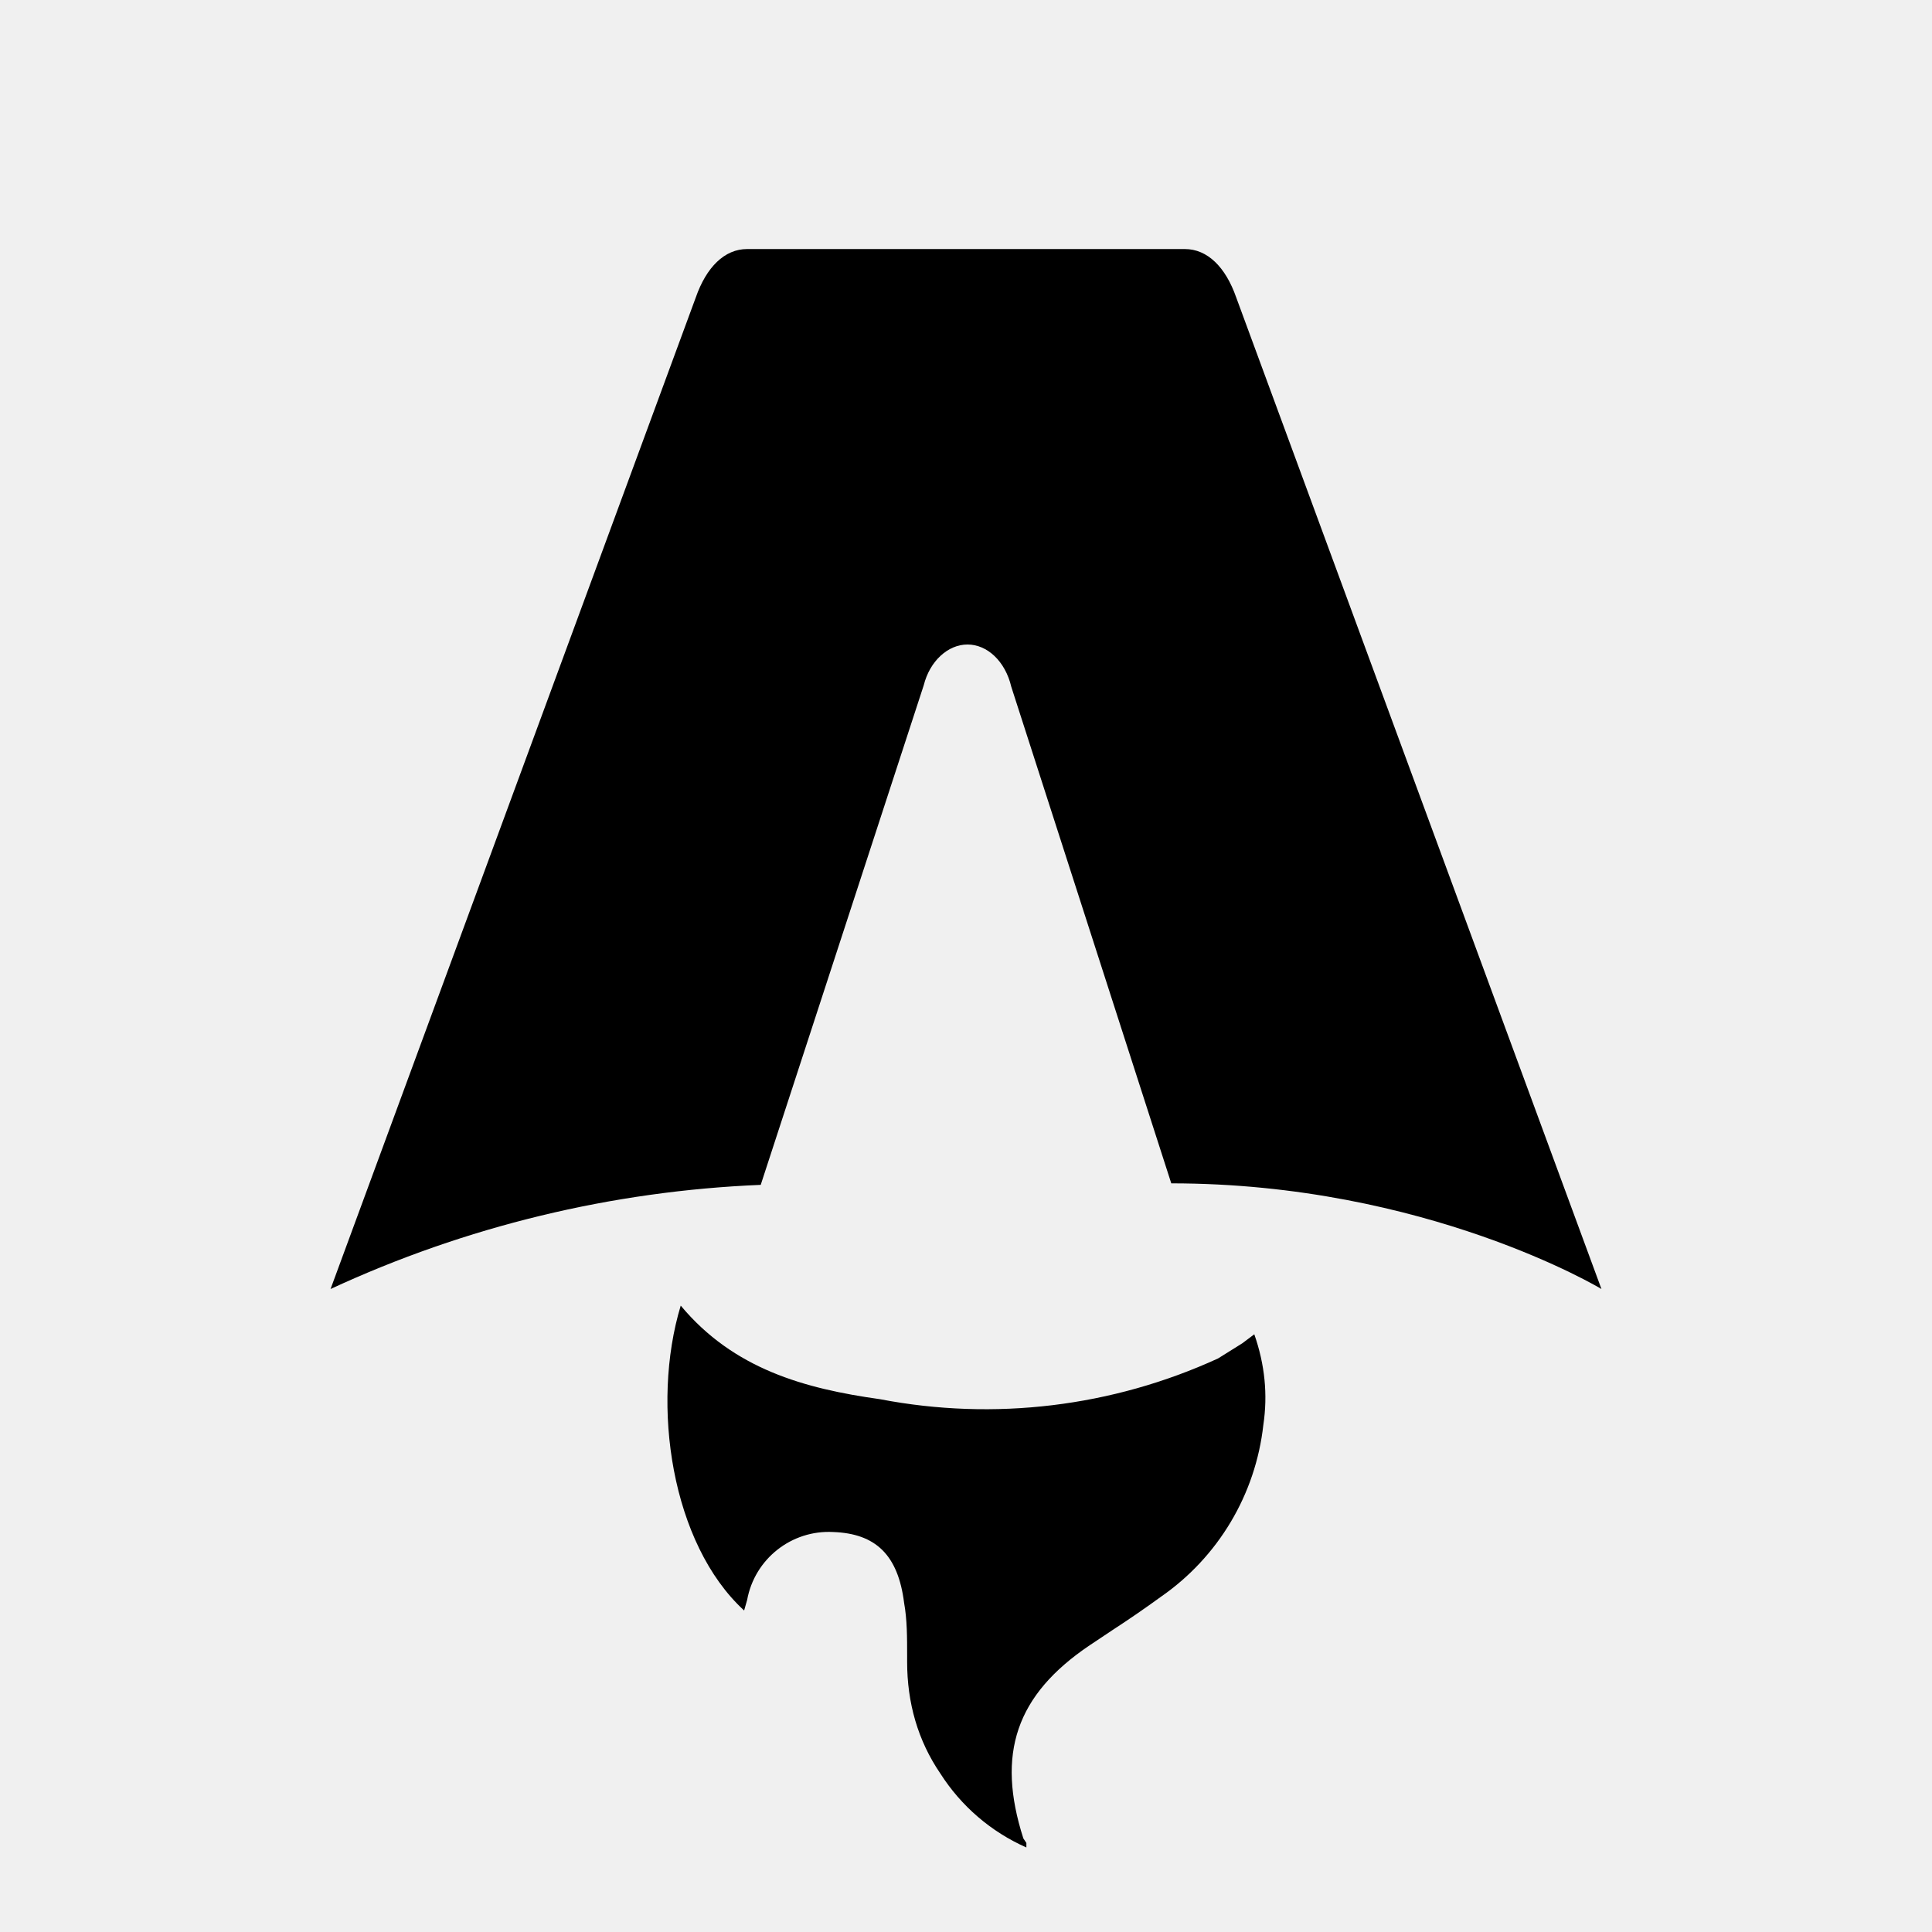
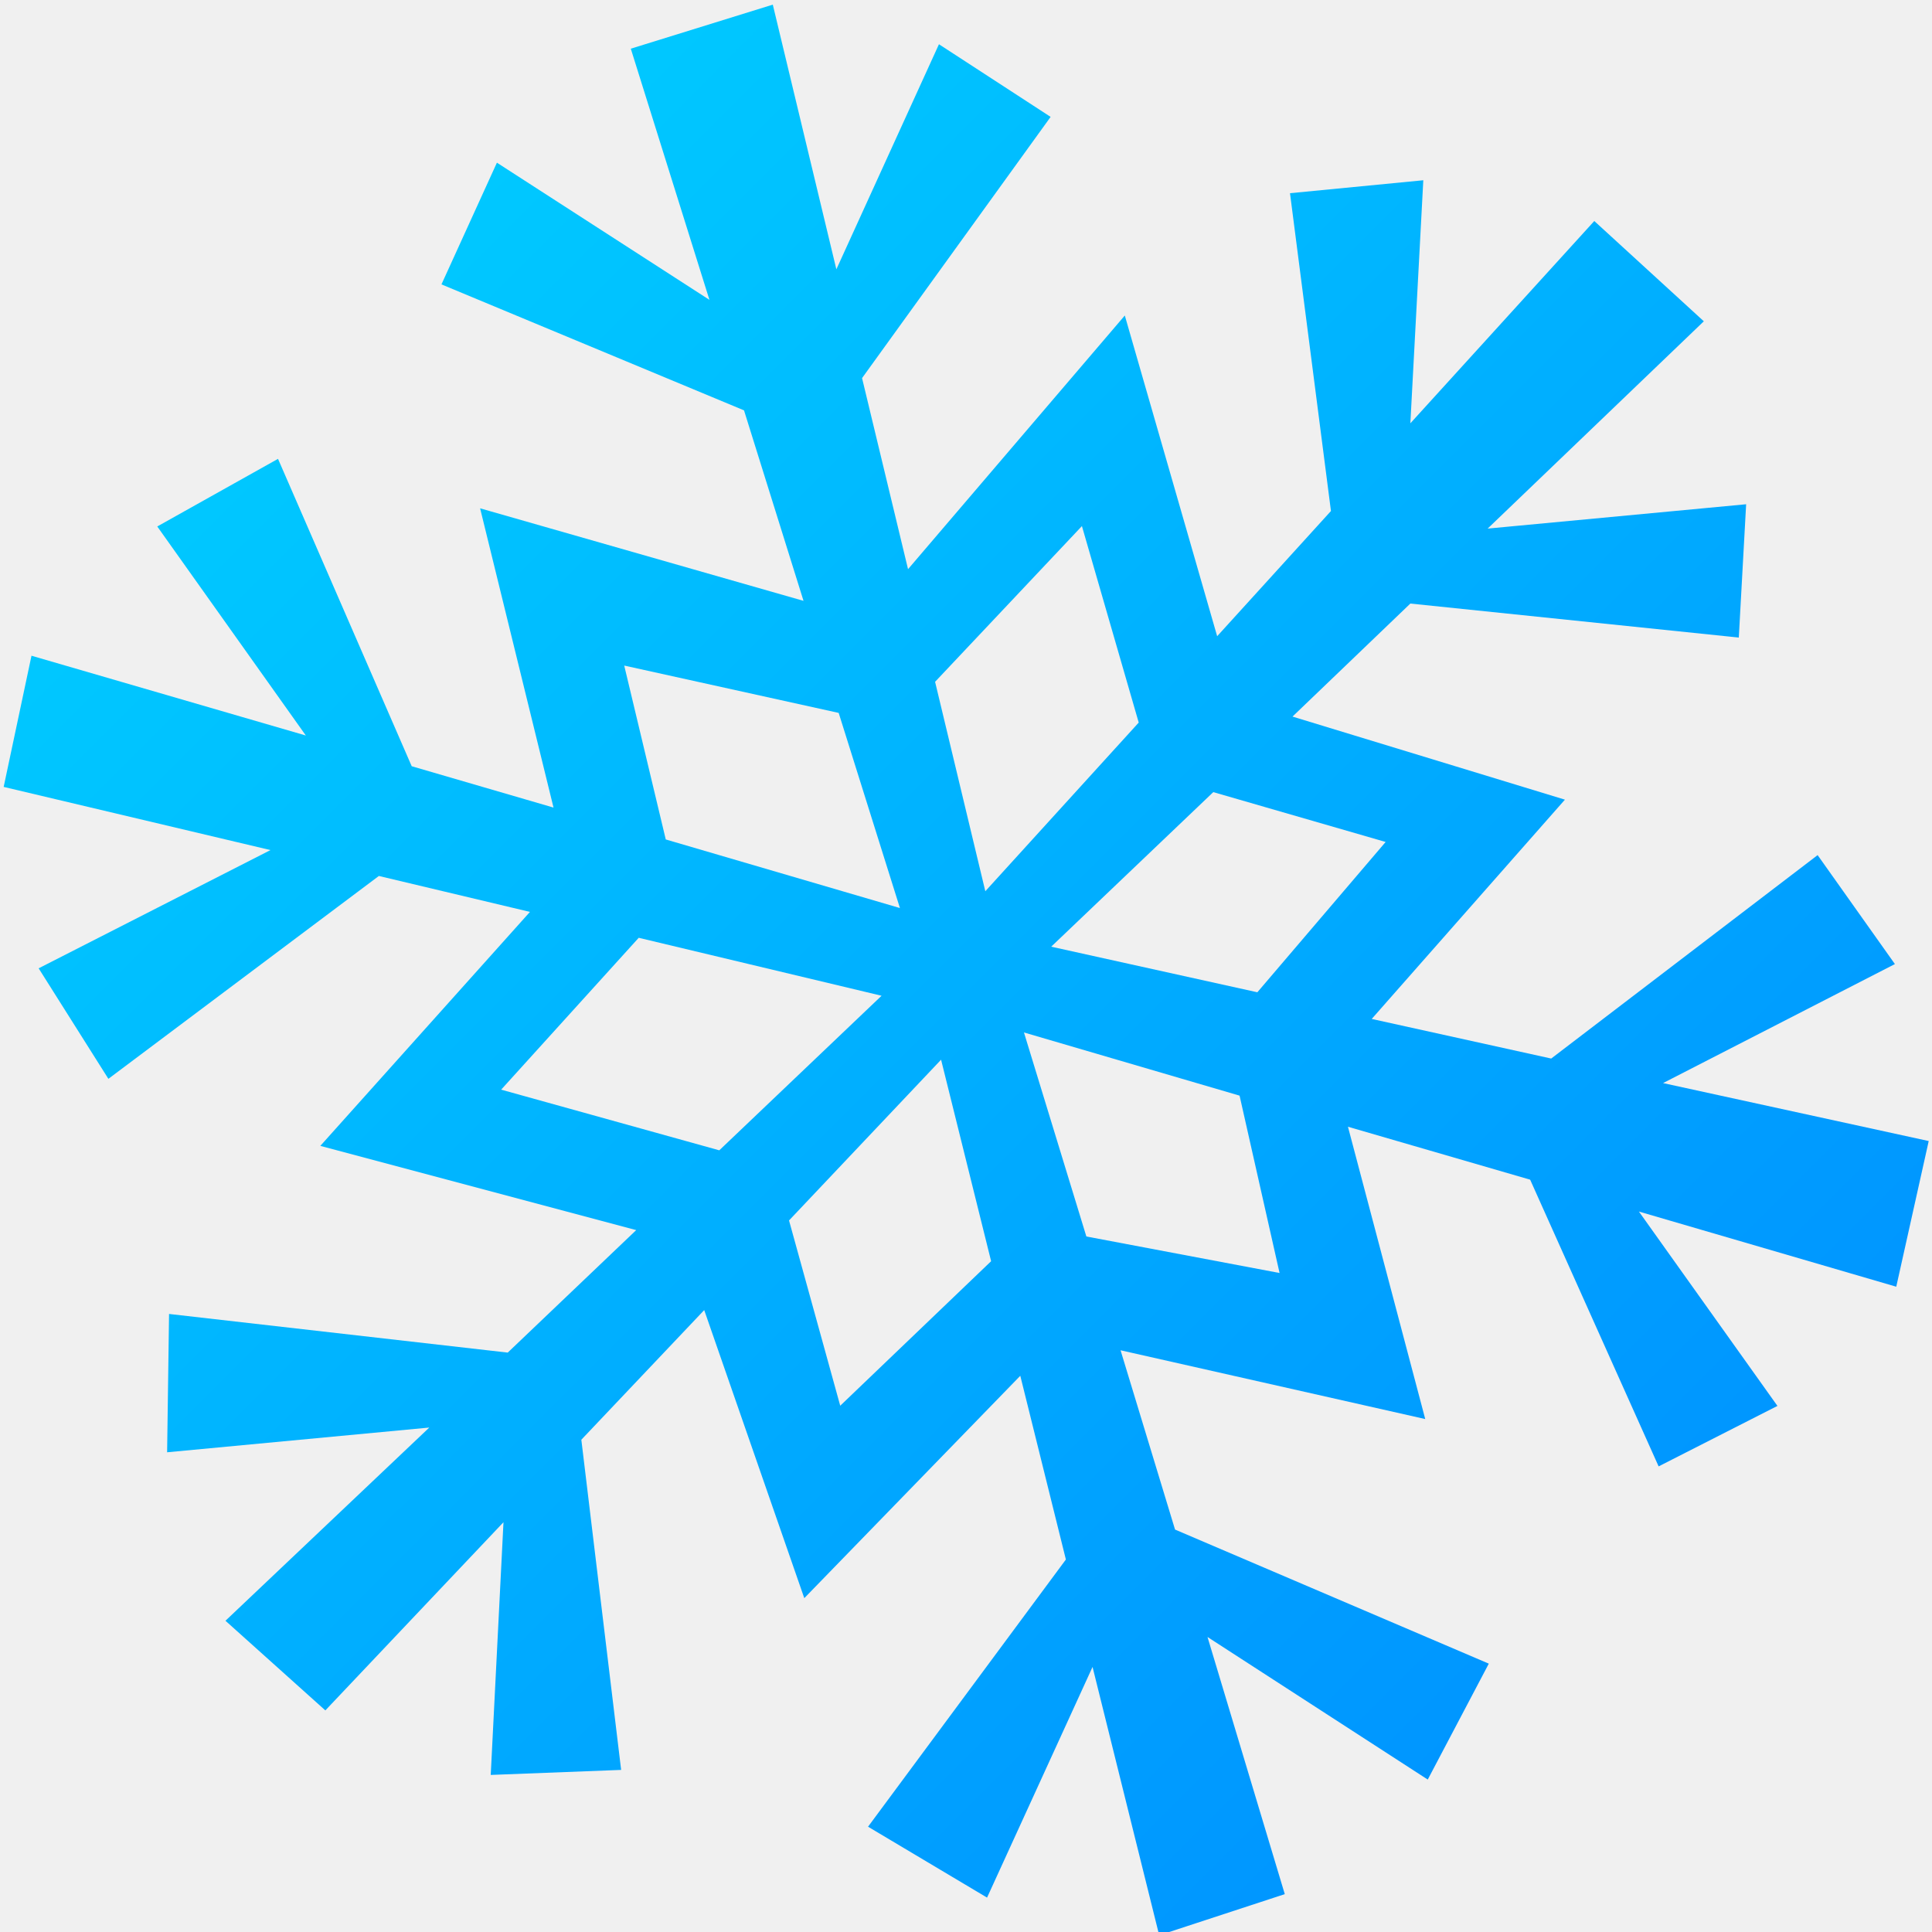
- <svg xmlns="http://www.w3.org/2000/svg" fill="none" viewBox="0 0 128 128">
-   <path d="M50.4 78.5a75.1 75.1 0 0 0-28.5 6.9l24.2-65.7c.7-2 1.9-3.2 3.4-3.2h29c1.5 0 2.7 1.2 3.4 3.2l24.2 65.7s-11.6-7-28.5-7L67 45.5c-.4-1.7-1.6-2.8-2.9-2.8-1.3 0-2.5 1.1-2.9 2.7L50.4 78.5Zm-1.1 28.2Zm-4.2-20.2c-2 6.6-.6 15.8 4.2 20.2a17.5 17.5 0 0 1 .2-.7 5.5 5.5 0 0 1 5.7-4.5c2.8.1 4.3 1.5 4.7 4.7.2 1.1.2 2.3.2 3.5v.4c0 2.7.7 5.2 2.2 7.4a13 13 0 0 0 5.7 4.9v-.3l-.2-.3c-1.8-5.6-.5-9.5 4.4-12.8l1.5-1a73 73 0 0 0 3.2-2.2 16 16 0 0 0 6.8-11.4c.3-2 .1-4-.6-6l-.8.6-1.6 1a37 37 0 0 1-22.4 2.7c-5-.7-9.7-2-13.2-6.2Z" />
-   <style>
-         path { fill: #000; }
-         @media (prefers-color-scheme: dark) {
-             path { fill: #FFF; }
-         }
-     </style>
+ <svg xmlns="http://www.w3.org/2000/svg" id="Слой_1" data-name="Слой 1" viewBox="25 55 100 100">
+   <defs>
+     <style>.cls-1{fill-rule:evenodd;fill:url(#linear-gradient);}</style>
+     <linearGradient id="linear-gradient" x1="107.85" y1="138.16" x2="41.91" y2="72.23" gradientUnits="userSpaceOnUse">
+       <stop offset="0" stop-color="#0096ff" />
+       <stop offset="1" stop-color="#00c8ff" />
+     </linearGradient>
+   </defs>
+   <path class="cls-1" d="M123.15,121.6l-13.32-3.89L117,127.77l-6.15,3.13-6.65-14.84-9.43-2.74,4,15.13L83,124.89l2.82,9.28,16.24,6.94-3.16,6-11.4-7.38,4,13.31L85,155.17l-3.45-13.89-5.46,11.94-6.16-3.67,10.24-13.83-2.36-9.51L66.63,137.72l-5.18-14.91-6.36,6.71,2.06,17.09-6.75.26.66-13.08-9.22,9.74-5.17-4.64,10.55-10-13.57,1.28.1-7.16,17.53,2,6.65-6.34-16.35-4.36L52.43,102.2l-7.82-1.86-14,10.5L27,105.12,39,99,25.19,95.73l1.44-6.79,14.2,4.13L33.14,82.25l6.25-3.5,6.92,15.91,7.34,2.14-3.8-15.49L66.59,86.1l-3.08-9.86L47.85,69.72l2.87-6.3,11,7.1-4.07-13L65,55.24l3.29,13.7L73.6,57.29l5.78,3.76L69.62,74.57,72,84.46,83.22,71.33,88,87.93l5.89-6.48L91.77,65l6.9-.67L98,76.91l9.52-10.47,5.67,5.19L102,82.36l13.38-1.26L115,88,98,86.24,91.9,92.09,106,96.39,96,107.74l9.29,2.05,13.79-10.53,4,5.64-12,6.16,13.75,3ZM81.23,119l10,1.89-2.07-9.18L78,108.44Zm-30.29-7.6,11.29,3.14,8.4-8-12.57-3ZM68.41,91.9l-11.1-2.45,2.15,9L71.58,102Zm-2.57,26.27,2.65,9.59,7.81-7.48-2.59-10.43ZM81,82.23,73.4,90.29,76,101.13l7.94-8.73ZM96.72,98.58,87.8,96l-8.39,8,10.67,2.36Z" />
</svg>
